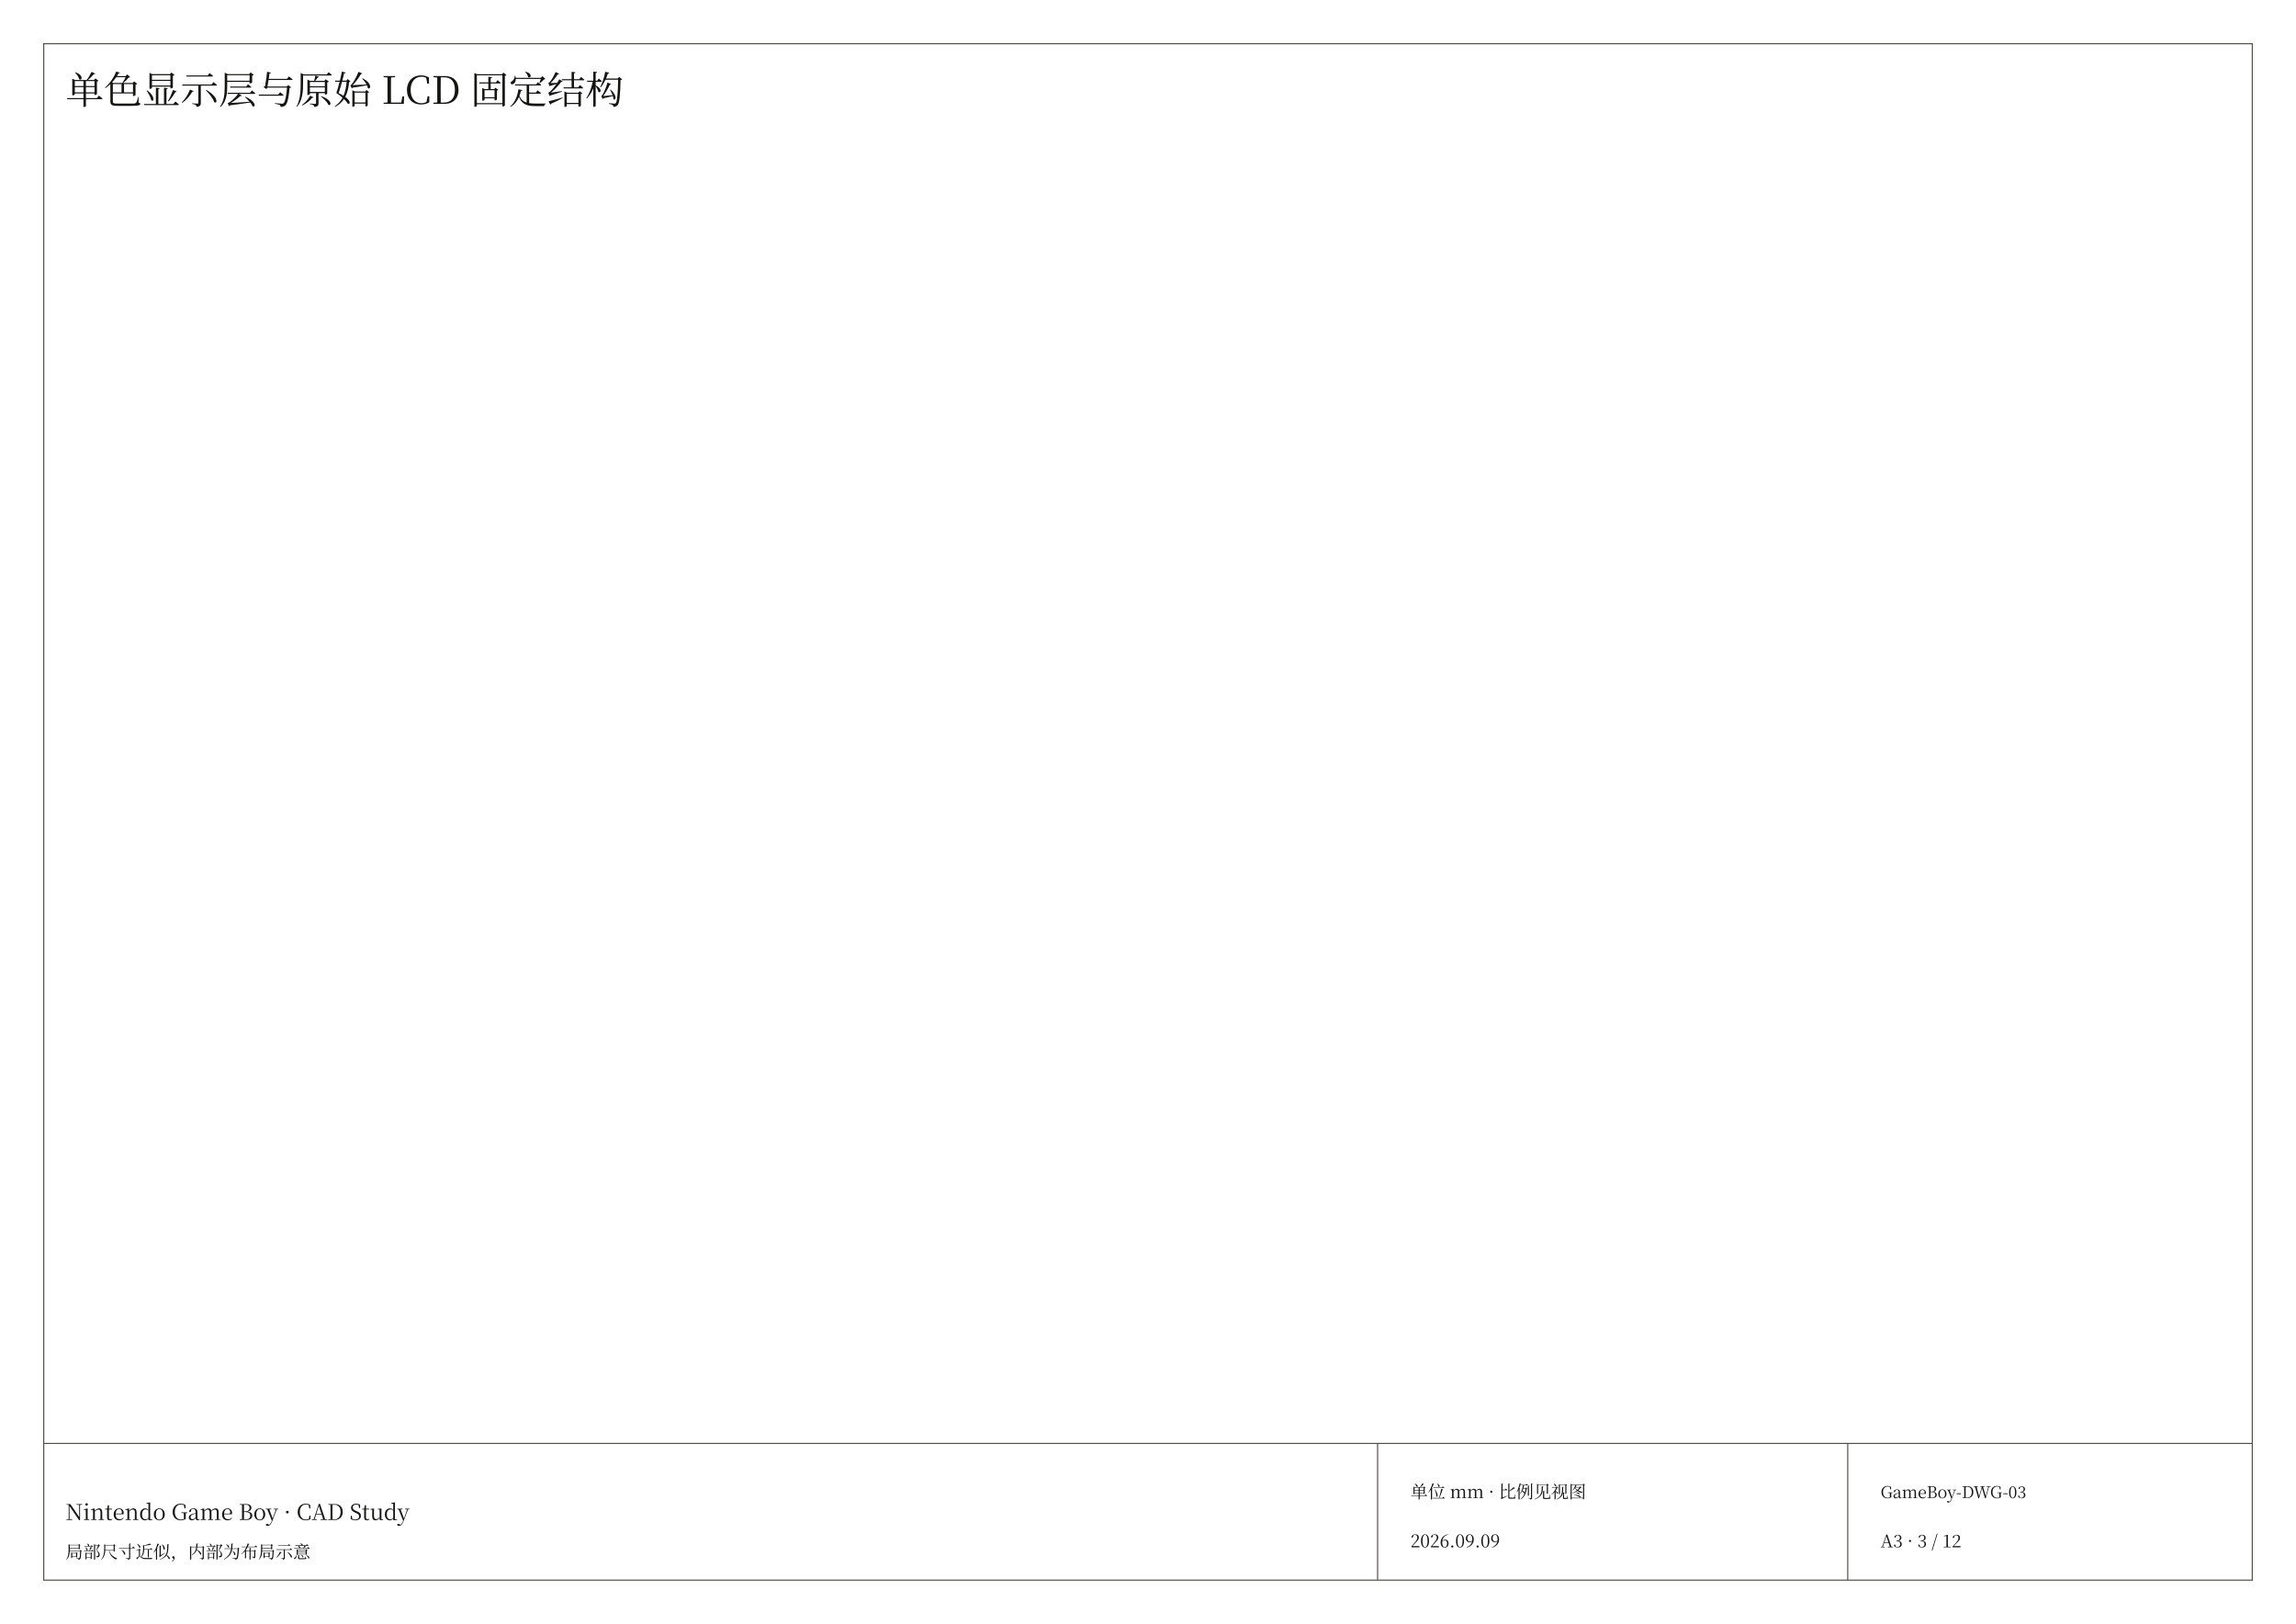
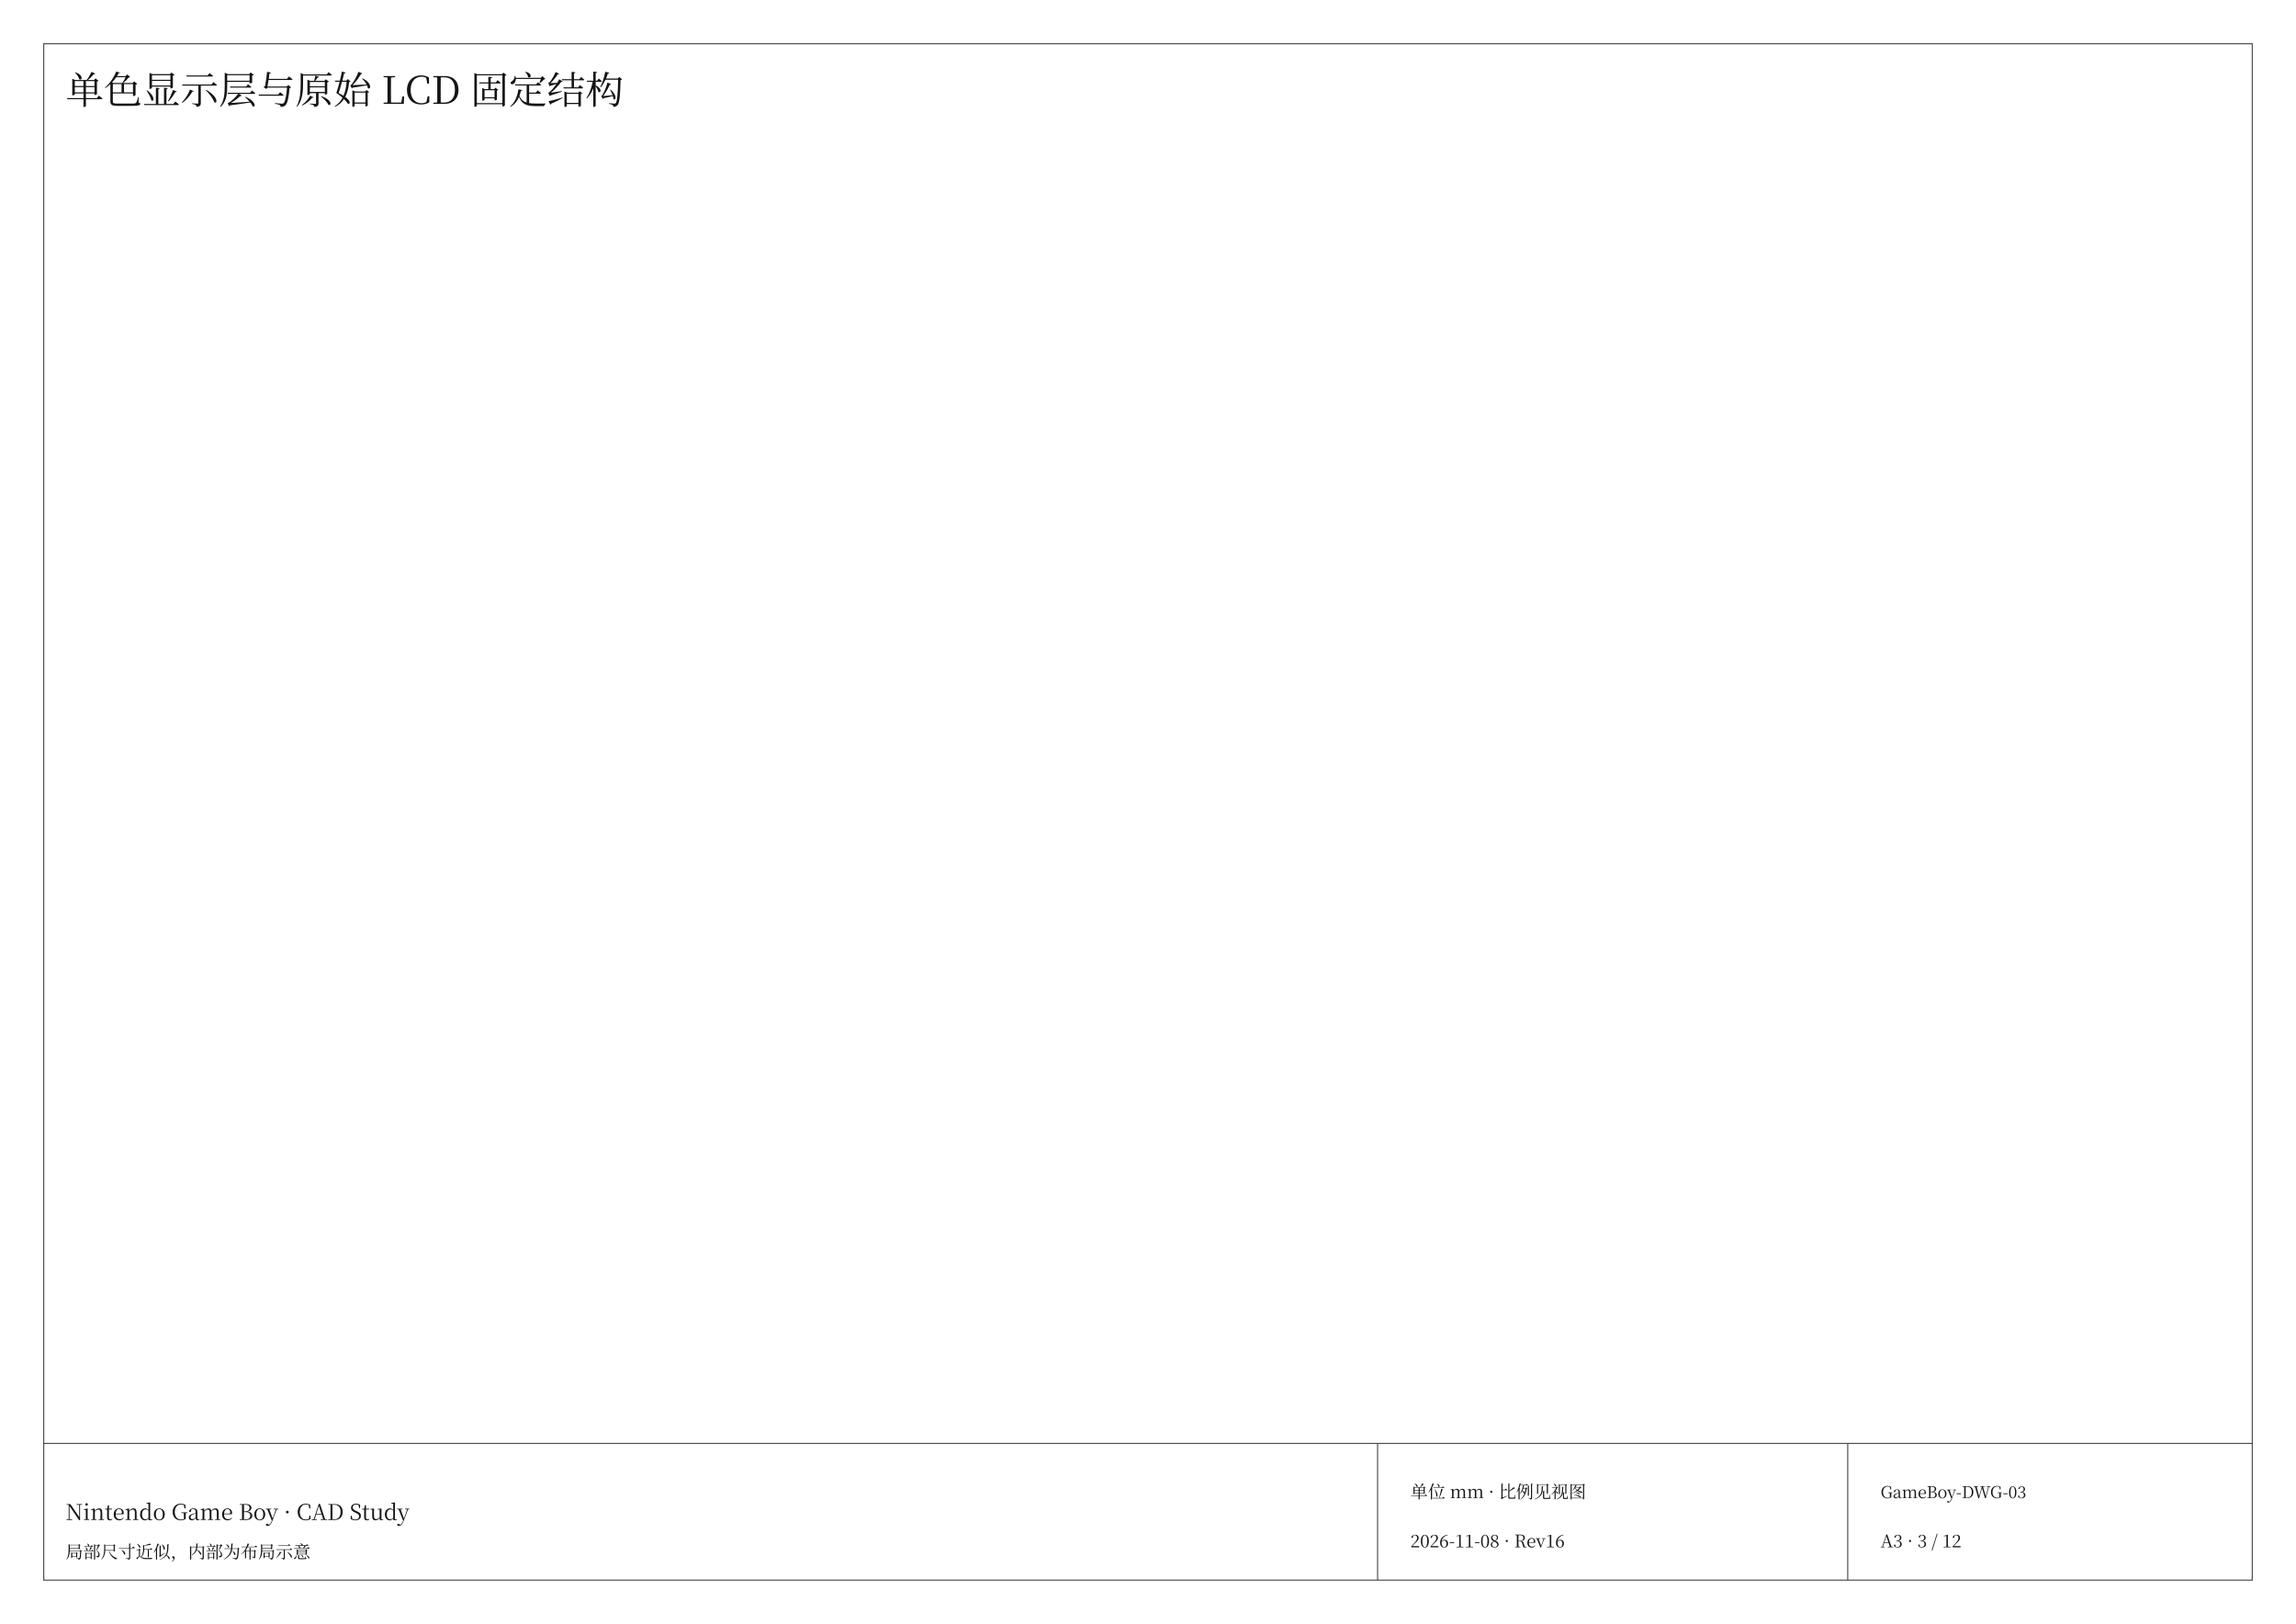
<svg xmlns="http://www.w3.org/2000/svg" width="420mm" height="297mm" viewBox="0 0 420 297">
  <g fill="none" stroke="#504e49" stroke-width=".2">
    <rect x="8" y="8" width="404" height="281" />
    <path d="M 8 264 H 412 M 252 264 V 289 M 338 264 V 289" />
  </g>
  <g font-family="Noto Serif CJK SC" fill="#141413">
    <text x="12" y="19" font-size="7.0">单色显示层与原始 LCD 固定结构</text>
    <text x="12" y="278" font-size="4.0">Nintendo Game Boy · CAD Study</text>
    <text x="12" y="285" font-size="3.2">局部尺寸近似，内部为布局示意</text>
    <text x="258" y="274" font-size="3.2">单位 mm · 比例见视图</text>
-     <text x="258" y="283" font-size="3.2">2026.09.09</text>
+     <text x="258" y="283" font-size="3.2">2026-11-08 · Rev16</text>
    <text x="344" y="274" font-size="3.0">GameBoy-DWG-03</text>
    <text x="344" y="283" font-size="3.2">A3 · 3 / 12</text>
  </g>
</svg>
